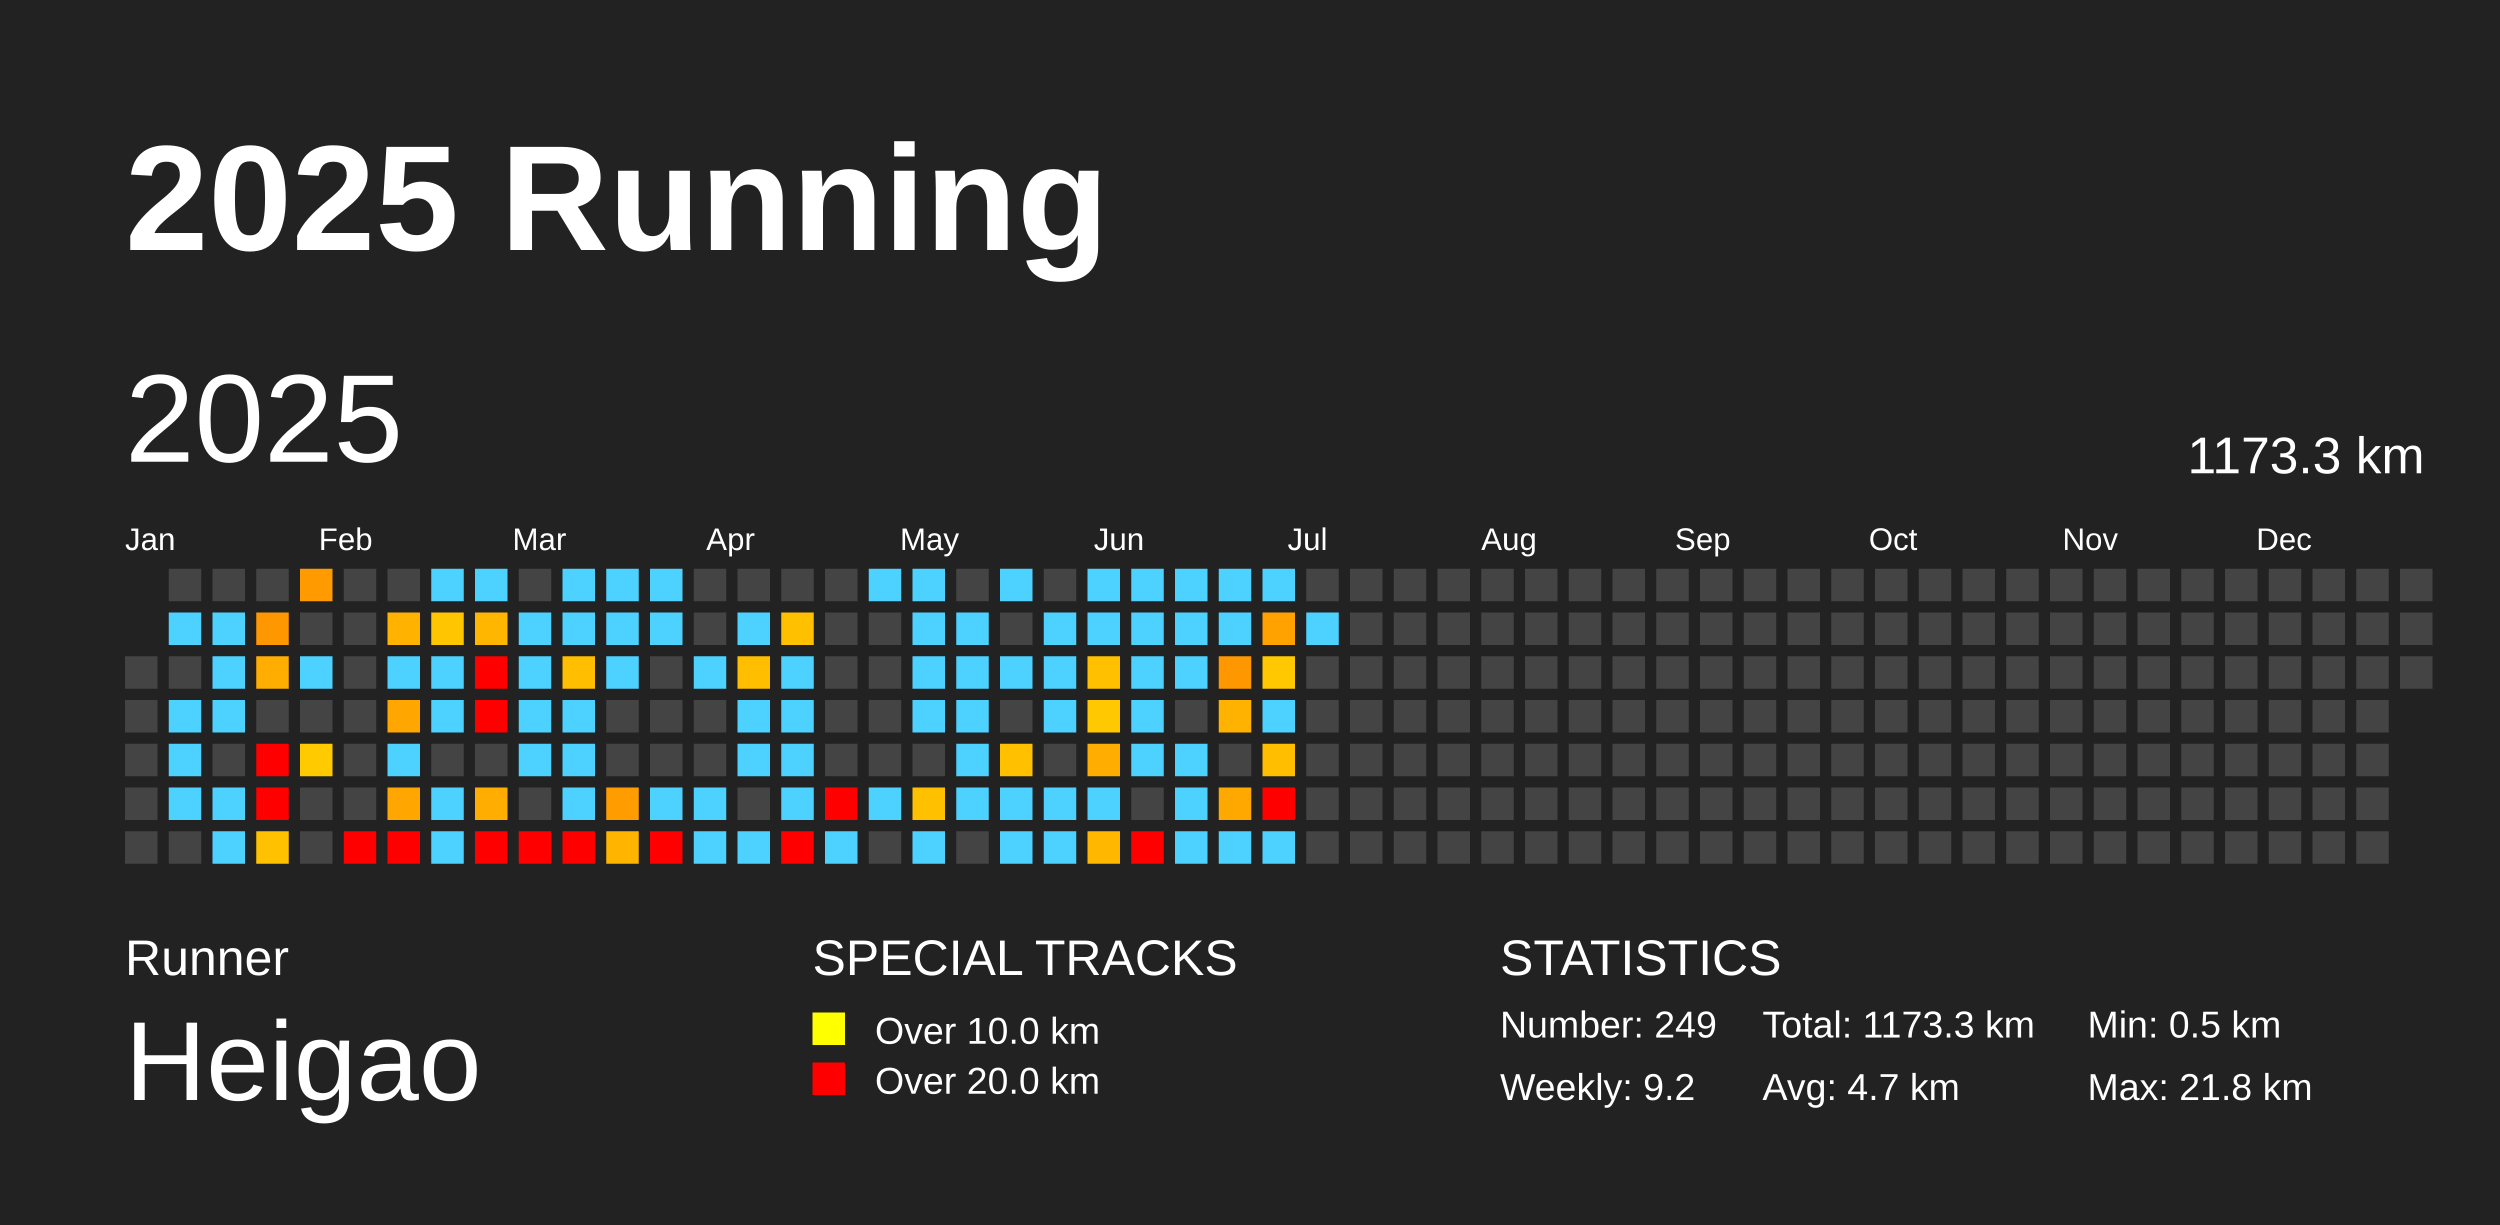
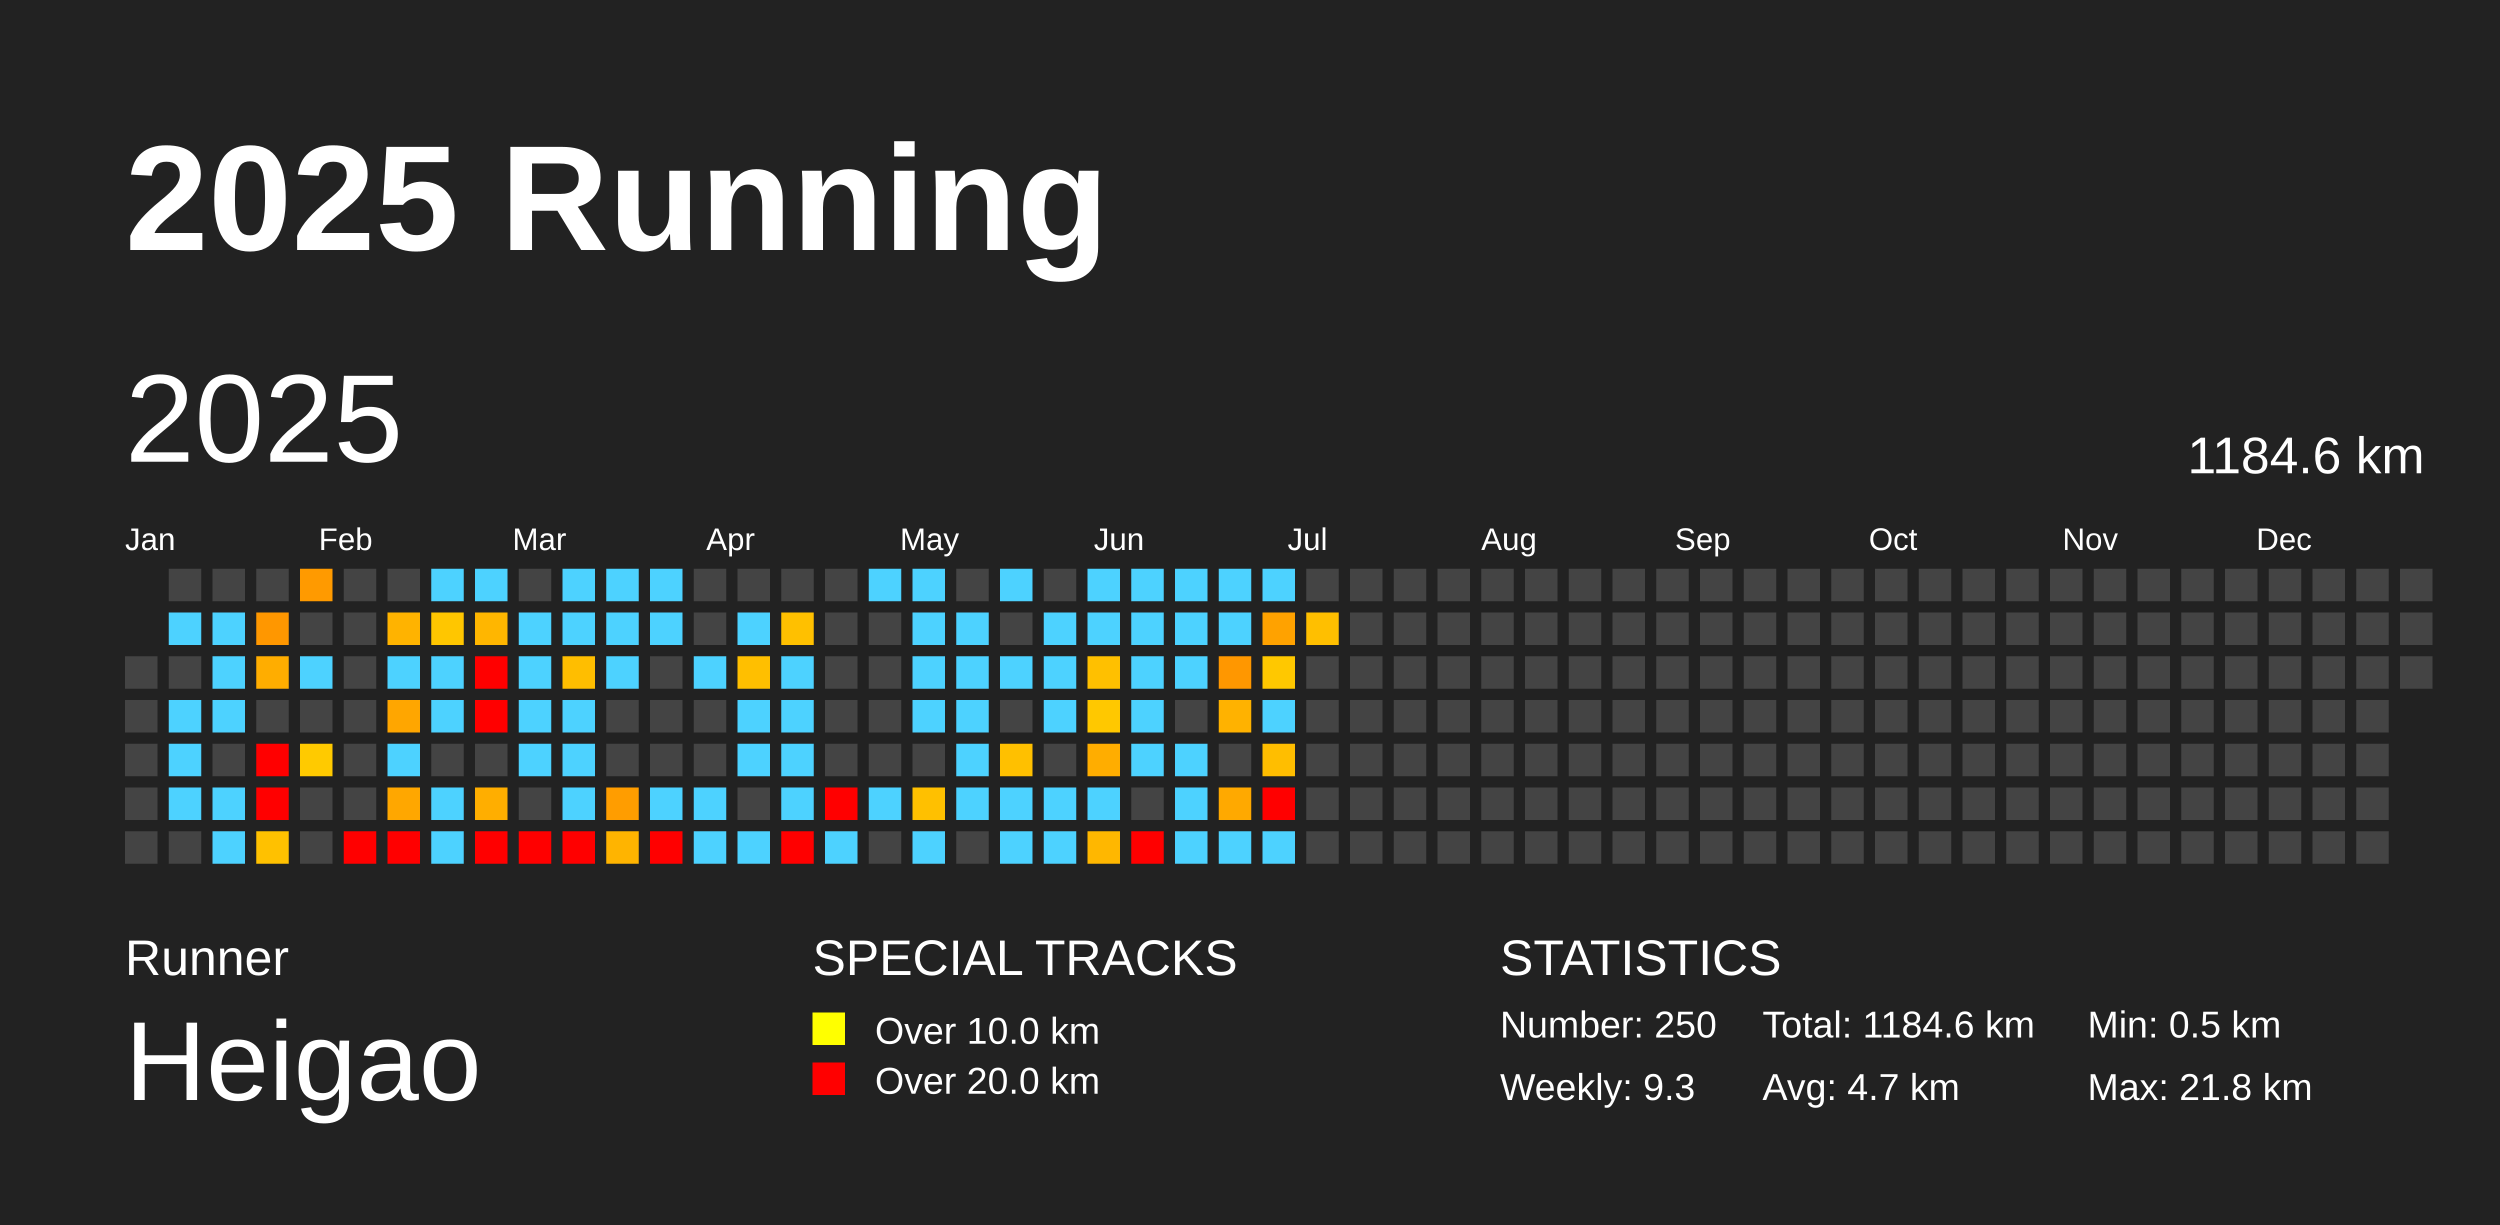
<svg xmlns="http://www.w3.org/2000/svg" baseProfile="full" height="98mm" version="1.1" viewBox="0,0,200,98" width="200mm">
  <defs />
  <rect fill="#222222" height="98" width="200" x="0" y="0" />
  <text fill="#FFFFFF" style="font-size:12px; font-family:Arial; font-weight:bold;" x="10" y="20">2025 Running</text>
  <text fill="#FFFFFF" style="font-size:4px; font-family:Arial" x="10" y="78">Runner</text>
  <text fill="#FFFFFF" style="font-size:9px; font-family:Arial" x="10" y="88">Heigao</text>
  <text fill="#FFFFFF" style="font-size:4px; font-family:Arial" x="65" y="78">SPECIAL TRACKS</text>
  <rect fill="yellow" height="2.6" width="2.6" x="65" y="81" />
  <text fill="#FFFFFF" style="font-size:3px; font-family:Arial" x="70" y="83.5">Over 10.0 km</text>
  <rect fill="red" height="2.6" width="2.6" x="65" y="85" />
  <text fill="#FFFFFF" style="font-size:3px; font-family:Arial" x="70" y="87.5">Over 20.0 km</text>
  <text fill="#FFFFFF" style="font-size:4px; font-family:Arial" x="120" y="78">STATISTICS</text>
-   <text fill="#FFFFFF" style="font-size:3px; font-family:Arial" x="120" y="83">Number: 249</text>
-   <text fill="#FFFFFF" style="font-size:3px; font-family:Arial" x="120" y="88">Weekly: 9.2</text>
-   <text fill="#FFFFFF" style="font-size:3px; font-family:Arial" x="141" y="83">Total: 1173.3 km</text>
+   <text fill="#FFFFFF" style="font-size:3px; font-family:Arial" x="120" y="83">Number: 250</text>
+   <text fill="#FFFFFF" style="font-size:3px; font-family:Arial" x="120" y="88">Weekly: 9.3</text>
+   <text fill="#FFFFFF" style="font-size:3px; font-family:Arial" x="141" y="83">Total: 1184.6 km</text>
  <text fill="#FFFFFF" style="font-size:3px; font-family:Arial" x="141" y="88">Avg: 4.7 km</text>
  <text fill="#FFFFFF" style="font-size:3px; font-family:Arial" x="167" y="83">Min: 0.5 km</text>
  <text fill="#FFFFFF" style="font-size:3px; font-family:Arial" x="167" y="88">Max: 21.8 km</text>
  <text dominant-baseline="hanging" fill="#FFFFFF" style="font-size:10.0px; font-family:Arial;" x="10" y="30">2025</text>
-   <text dominant-baseline="hanging" fill="#FFFFFF" style="font-size:4.125px; font-family:Arial;" x="175" y="35">1173.3 km</text>
+   <text dominant-baseline="hanging" fill="#FFFFFF" style="font-size:4.125px; font-family:Arial;" x="175" y="35">1184.6 km</text>
  <text fill="#FFFFFF" style="font-size:2.5px; font-family:Arial" x="10.0" y="44">Jan</text>
  <text fill="#FFFFFF" style="font-size:2.5px; font-family:Arial" x="25.5" y="44">Feb</text>
  <text fill="#FFFFFF" style="font-size:2.5px; font-family:Arial" x="41.0" y="44">Mar</text>
  <text fill="#FFFFFF" style="font-size:2.5px; font-family:Arial" x="56.5" y="44">Apr</text>
  <text fill="#FFFFFF" style="font-size:2.5px; font-family:Arial" x="72.0" y="44">May</text>
  <text fill="#FFFFFF" style="font-size:2.5px; font-family:Arial" x="87.5" y="44">Jun</text>
  <text fill="#FFFFFF" style="font-size:2.5px; font-family:Arial" x="103.0" y="44">Jul</text>
  <text fill="#FFFFFF" style="font-size:2.5px; font-family:Arial" x="118.5" y="44">Aug</text>
  <text fill="#FFFFFF" style="font-size:2.5px; font-family:Arial" x="134.0" y="44">Sep</text>
  <text fill="#FFFFFF" style="font-size:2.5px; font-family:Arial" x="149.5" y="44">Oct</text>
  <text fill="#FFFFFF" style="font-size:2.5px; font-family:Arial" x="165.0" y="44">Nov</text>
  <text fill="#FFFFFF" style="font-size:2.5px; font-family:Arial" x="180.5" y="44">Dec</text>
  <rect fill="#444444" height="2.6" width="2.6" x="10.0" y="52.5" />
  <rect fill="#444444" height="2.6" width="2.6" x="10.0" y="56.0" />
  <rect fill="#444444" height="2.6" width="2.6" x="10.0" y="59.5" />
  <rect fill="#444444" height="2.6" width="2.6" x="10.0" y="63.0" />
  <rect fill="#444444" height="2.6" width="2.6" x="10.0" y="66.5" />
  <rect fill="#444444" height="2.6" width="2.6" x="13.5" y="45.5" />
  <rect fill="#4dd2ff" height="2.6" width="2.6" x="13.5" y="49.0" />
  <rect fill="#444444" height="2.6" width="2.6" x="13.5" y="52.5" />
  <rect fill="#4dd2ff" height="2.6" width="2.6" x="13.5" y="56.0" />
  <rect fill="#4dd2ff" height="2.6" width="2.6" x="13.5" y="59.5" />
  <rect fill="#4dd2ff" height="2.6" width="2.6" x="13.5" y="63.0" />
  <rect fill="#444444" height="2.6" width="2.6" x="13.5" y="66.5" />
  <rect fill="#444444" height="2.6" width="2.6" x="17.0" y="45.5" />
  <rect fill="#4dd2ff" height="2.6" width="2.6" x="17.0" y="49.0" />
  <rect fill="#4dd2ff" height="2.6" width="2.6" x="17.0" y="52.5" />
  <rect fill="#4dd2ff" height="2.6" width="2.6" x="17.0" y="56.0" />
  <rect fill="#444444" height="2.6" width="2.6" x="17.0" y="59.5" />
  <rect fill="#4dd2ff" height="2.6" width="2.6" x="17.0" y="63.0" />
  <rect fill="#4dd2ff" height="2.6" width="2.6" x="17.0" y="66.5" />
  <rect fill="#444444" height="2.6" width="2.6" x="20.5" y="45.5" />
  <rect fill="#ff9700" height="2.6" width="2.6" x="20.5" y="49.0" />
  <rect fill="#ffad00" height="2.6" width="2.6" x="20.5" y="52.5" />
  <rect fill="#444444" height="2.6" width="2.6" x="20.5" y="56.0" />
  <rect fill="red" height="2.6" width="2.6" x="20.5" y="59.5" />
  <rect fill="red" height="2.6" width="2.6" x="20.5" y="63.0" />
  <rect fill="#ffc100" height="2.6" width="2.6" x="20.5" y="66.5" />
  <rect fill="#ff9a00" height="2.6" width="2.6" x="24.0" y="45.5" />
  <rect fill="#444444" height="2.6" width="2.6" x="24.0" y="49.0" />
  <rect fill="#4dd2ff" height="2.6" width="2.6" x="24.0" y="52.5" />
  <rect fill="#444444" height="2.6" width="2.6" x="24.0" y="56.0" />
  <rect fill="#ffca00" height="2.6" width="2.6" x="24.0" y="59.5" />
  <rect fill="#444444" height="2.6" width="2.6" x="24.0" y="63.0" />
  <rect fill="#444444" height="2.6" width="2.6" x="24.0" y="66.5" />
  <rect fill="#444444" height="2.6" width="2.6" x="27.5" y="45.5" />
  <rect fill="#444444" height="2.6" width="2.6" x="27.5" y="49.0" />
  <rect fill="#444444" height="2.6" width="2.6" x="27.5" y="52.5" />
  <rect fill="#444444" height="2.6" width="2.6" x="27.5" y="56.0" />
  <rect fill="#444444" height="2.6" width="2.6" x="27.5" y="59.5" />
  <rect fill="#444444" height="2.6" width="2.6" x="27.5" y="63.0" />
  <rect fill="red" height="2.6" width="2.6" x="27.5" y="66.5" />
  <rect fill="#444444" height="2.6" width="2.6" x="31.0" y="45.5" />
  <rect fill="#ffb300" height="2.6" width="2.6" x="31.0" y="49.0" />
  <rect fill="#4dd2ff" height="2.6" width="2.6" x="31.0" y="52.5" />
  <rect fill="#ffa600" height="2.6" width="2.6" x="31.0" y="56.0" />
  <rect fill="#4dd2ff" height="2.6" width="2.6" x="31.0" y="59.5" />
  <rect fill="#ffa700" height="2.6" width="2.6" x="31.0" y="63.0" />
  <rect fill="red" height="2.6" width="2.6" x="31.0" y="66.5" />
  <rect fill="#4dd2ff" height="2.6" width="2.6" x="34.5" y="45.5" />
  <rect fill="#ffc600" height="2.6" width="2.6" x="34.5" y="49.0" />
  <rect fill="#4dd2ff" height="2.6" width="2.6" x="34.5" y="52.5" />
  <rect fill="#4dd2ff" height="2.6" width="2.6" x="34.5" y="56.0" />
  <rect fill="#444444" height="2.6" width="2.6" x="34.5" y="59.5" />
  <rect fill="#4dd2ff" height="2.6" width="2.6" x="34.5" y="63.0" />
  <rect fill="#4dd2ff" height="2.6" width="2.6" x="34.5" y="66.5" />
  <rect fill="#4dd2ff" height="2.6" width="2.6" x="38.0" y="45.5" />
  <rect fill="#ffb600" height="2.6" width="2.6" x="38.0" y="49.0" />
  <rect fill="red" height="2.6" width="2.6" x="38.0" y="52.5" />
  <rect fill="red" height="2.6" width="2.6" x="38.0" y="56.0" />
  <rect fill="#444444" height="2.6" width="2.6" x="38.0" y="59.5" />
  <rect fill="#ffae00" height="2.6" width="2.6" x="38.0" y="63.0" />
  <rect fill="red" height="2.6" width="2.6" x="38.0" y="66.5" />
  <rect fill="#444444" height="2.6" width="2.6" x="41.5" y="45.5" />
  <rect fill="#4dd2ff" height="2.6" width="2.6" x="41.5" y="49.0" />
  <rect fill="#4dd2ff" height="2.6" width="2.6" x="41.5" y="52.5" />
  <rect fill="#4dd2ff" height="2.6" width="2.6" x="41.5" y="56.0" />
  <rect fill="#4dd2ff" height="2.6" width="2.6" x="41.5" y="59.5" />
  <rect fill="#444444" height="2.6" width="2.6" x="41.5" y="63.0" />
  <rect fill="red" height="2.6" width="2.6" x="41.5" y="66.5" />
  <rect fill="#4dd2ff" height="2.6" width="2.6" x="45.0" y="45.5" />
  <rect fill="#4dd2ff" height="2.6" width="2.6" x="45.0" y="49.0" />
  <rect fill="#ffbe00" height="2.6" width="2.6" x="45.0" y="52.5" />
  <rect fill="#4dd2ff" height="2.6" width="2.6" x="45.0" y="56.0" />
  <rect fill="#4dd2ff" height="2.6" width="2.6" x="45.0" y="59.5" />
  <rect fill="#4dd2ff" height="2.6" width="2.6" x="45.0" y="63.0" />
  <rect fill="red" height="2.6" width="2.6" x="45.0" y="66.5" />
  <rect fill="#4dd2ff" height="2.6" width="2.6" x="48.5" y="45.5" />
  <rect fill="#4dd2ff" height="2.6" width="2.6" x="48.5" y="49.0" />
  <rect fill="#4dd2ff" height="2.6" width="2.6" x="48.5" y="52.5" />
  <rect fill="#444444" height="2.6" width="2.6" x="48.5" y="56.0" />
  <rect fill="#444444" height="2.6" width="2.6" x="48.5" y="59.5" />
  <rect fill="#ff9d00" height="2.6" width="2.6" x="48.5" y="63.0" />
  <rect fill="#ffb400" height="2.6" width="2.6" x="48.5" y="66.5" />
  <rect fill="#4dd2ff" height="2.6" width="2.6" x="52.0" y="45.5" />
  <rect fill="#4dd2ff" height="2.6" width="2.6" x="52.0" y="49.0" />
  <rect fill="#444444" height="2.6" width="2.6" x="52.0" y="52.5" />
  <rect fill="#444444" height="2.6" width="2.6" x="52.0" y="56.0" />
  <rect fill="#444444" height="2.6" width="2.6" x="52.0" y="59.5" />
  <rect fill="#4dd2ff" height="2.6" width="2.6" x="52.0" y="63.0" />
  <rect fill="red" height="2.6" width="2.6" x="52.0" y="66.5" />
  <rect fill="#444444" height="2.6" width="2.6" x="55.5" y="45.5" />
  <rect fill="#444444" height="2.6" width="2.6" x="55.5" y="49.0" />
  <rect fill="#4dd2ff" height="2.6" width="2.6" x="55.5" y="52.5" />
  <rect fill="#444444" height="2.6" width="2.6" x="55.5" y="56.0" />
  <rect fill="#444444" height="2.6" width="2.6" x="55.5" y="59.5" />
  <rect fill="#4dd2ff" height="2.6" width="2.6" x="55.5" y="63.0" />
  <rect fill="#4dd2ff" height="2.6" width="2.6" x="55.5" y="66.5" />
  <rect fill="#444444" height="2.6" width="2.6" x="59.0" y="45.5" />
  <rect fill="#4dd2ff" height="2.6" width="2.6" x="59.0" y="49.0" />
  <rect fill="#ffbf00" height="2.6" width="2.6" x="59.0" y="52.5" />
  <rect fill="#4dd2ff" height="2.6" width="2.6" x="59.0" y="56.0" />
  <rect fill="#4dd2ff" height="2.6" width="2.6" x="59.0" y="59.5" />
  <rect fill="#444444" height="2.6" width="2.6" x="59.0" y="63.0" />
  <rect fill="#4dd2ff" height="2.6" width="2.6" x="59.0" y="66.5" />
  <rect fill="#444444" height="2.6" width="2.6" x="62.5" y="45.5" />
  <rect fill="#ffc000" height="2.6" width="2.6" x="62.5" y="49.0" />
  <rect fill="#4dd2ff" height="2.6" width="2.6" x="62.5" y="52.5" />
  <rect fill="#4dd2ff" height="2.6" width="2.6" x="62.5" y="56.0" />
  <rect fill="#4dd2ff" height="2.6" width="2.6" x="62.5" y="59.5" />
  <rect fill="#4dd2ff" height="2.6" width="2.6" x="62.5" y="63.0" />
  <rect fill="red" height="2.6" width="2.6" x="62.5" y="66.5" />
  <rect fill="#444444" height="2.6" width="2.6" x="66.0" y="45.5" />
  <rect fill="#444444" height="2.6" width="2.6" x="66.0" y="49.0" />
  <rect fill="#444444" height="2.6" width="2.6" x="66.0" y="52.5" />
  <rect fill="#444444" height="2.6" width="2.6" x="66.0" y="56.0" />
  <rect fill="#444444" height="2.6" width="2.6" x="66.0" y="59.5" />
  <rect fill="red" height="2.6" width="2.6" x="66.0" y="63.0" />
  <rect fill="#4dd2ff" height="2.6" width="2.6" x="66.0" y="66.5" />
  <rect fill="#4dd2ff" height="2.6" width="2.6" x="69.5" y="45.5" />
  <rect fill="#444444" height="2.6" width="2.6" x="69.5" y="49.0" />
  <rect fill="#444444" height="2.6" width="2.6" x="69.5" y="52.5" />
  <rect fill="#444444" height="2.6" width="2.6" x="69.5" y="56.0" />
  <rect fill="#444444" height="2.6" width="2.6" x="69.5" y="59.5" />
  <rect fill="#4dd2ff" height="2.6" width="2.6" x="69.5" y="63.0" />
  <rect fill="#444444" height="2.6" width="2.6" x="69.5" y="66.5" />
  <rect fill="#4dd2ff" height="2.6" width="2.6" x="73.0" y="45.5" />
  <rect fill="#4dd2ff" height="2.6" width="2.6" x="73.0" y="49.0" />
  <rect fill="#4dd2ff" height="2.6" width="2.6" x="73.0" y="52.5" />
  <rect fill="#4dd2ff" height="2.6" width="2.6" x="73.0" y="56.0" />
  <rect fill="#444444" height="2.6" width="2.6" x="73.0" y="59.5" />
  <rect fill="#ffc000" height="2.6" width="2.6" x="73.0" y="63.0" />
  <rect fill="#4dd2ff" height="2.6" width="2.6" x="73.0" y="66.5" />
  <rect fill="#444444" height="2.6" width="2.6" x="76.5" y="45.5" />
  <rect fill="#4dd2ff" height="2.6" width="2.6" x="76.5" y="49.0" />
  <rect fill="#4dd2ff" height="2.6" width="2.6" x="76.5" y="52.5" />
  <rect fill="#4dd2ff" height="2.6" width="2.6" x="76.5" y="56.0" />
  <rect fill="#4dd2ff" height="2.6" width="2.6" x="76.5" y="59.5" />
  <rect fill="#4dd2ff" height="2.6" width="2.6" x="76.5" y="63.0" />
  <rect fill="#444444" height="2.6" width="2.6" x="76.5" y="66.5" />
  <rect fill="#4dd2ff" height="2.6" width="2.6" x="80.0" y="45.5" />
  <rect fill="#444444" height="2.6" width="2.6" x="80.0" y="49.0" />
  <rect fill="#4dd2ff" height="2.6" width="2.6" x="80.0" y="52.5" />
  <rect fill="#444444" height="2.6" width="2.6" x="80.0" y="56.0" />
  <rect fill="#ffc000" height="2.6" width="2.6" x="80.0" y="59.5" />
  <rect fill="#4dd2ff" height="2.6" width="2.6" x="80.0" y="63.0" />
  <rect fill="#4dd2ff" height="2.6" width="2.6" x="80.0" y="66.5" />
  <rect fill="#444444" height="2.6" width="2.6" x="83.5" y="45.5" />
  <rect fill="#4dd2ff" height="2.6" width="2.6" x="83.5" y="49.0" />
  <rect fill="#4dd2ff" height="2.6" width="2.6" x="83.5" y="52.5" />
  <rect fill="#4dd2ff" height="2.6" width="2.6" x="83.5" y="56.0" />
  <rect fill="#444444" height="2.6" width="2.6" x="83.5" y="59.5" />
  <rect fill="#4dd2ff" height="2.6" width="2.6" x="83.5" y="63.0" />
  <rect fill="#4dd2ff" height="2.6" width="2.6" x="83.5" y="66.5" />
  <rect fill="#4dd2ff" height="2.6" width="2.6" x="87.0" y="45.5" />
  <rect fill="#4dd2ff" height="2.6" width="2.6" x="87.0" y="49.0" />
  <rect fill="#ffc000" height="2.6" width="2.6" x="87.0" y="52.5" />
  <rect fill="#ffc800" height="2.6" width="2.6" x="87.0" y="56.0" />
  <rect fill="#ffad00" height="2.6" width="2.6" x="87.0" y="59.5" />
  <rect fill="#4dd2ff" height="2.6" width="2.6" x="87.0" y="63.0" />
  <rect fill="#ffb700" height="2.6" width="2.6" x="87.0" y="66.5" />
  <rect fill="#4dd2ff" height="2.6" width="2.6" x="90.5" y="45.5" />
  <rect fill="#4dd2ff" height="2.6" width="2.6" x="90.5" y="49.0" />
  <rect fill="#4dd2ff" height="2.6" width="2.6" x="90.5" y="52.5" />
  <rect fill="#4dd2ff" height="2.6" width="2.6" x="90.5" y="56.0" />
  <rect fill="#4dd2ff" height="2.6" width="2.6" x="90.5" y="59.5" />
  <rect fill="#444444" height="2.6" width="2.6" x="90.5" y="63.0" />
  <rect fill="red" height="2.6" width="2.6" x="90.5" y="66.5" />
  <rect fill="#4dd2ff" height="2.6" width="2.6" x="94.0" y="45.5" />
  <rect fill="#4dd2ff" height="2.6" width="2.6" x="94.0" y="49.0" />
  <rect fill="#4dd2ff" height="2.6" width="2.6" x="94.0" y="52.5" />
  <rect fill="#444444" height="2.6" width="2.6" x="94.0" y="56.0" />
  <rect fill="#4dd2ff" height="2.6" width="2.6" x="94.0" y="59.5" />
  <rect fill="#4dd2ff" height="2.6" width="2.6" x="94.0" y="63.0" />
  <rect fill="#4dd2ff" height="2.6" width="2.6" x="94.0" y="66.5" />
  <rect fill="#4dd2ff" height="2.6" width="2.6" x="97.5" y="45.5" />
  <rect fill="#4dd2ff" height="2.6" width="2.6" x="97.5" y="49.0" />
  <rect fill="#ff9700" height="2.6" width="2.6" x="97.5" y="52.5" />
  <rect fill="#ffb200" height="2.6" width="2.6" x="97.5" y="56.0" />
  <rect fill="#444444" height="2.6" width="2.6" x="97.5" y="59.5" />
  <rect fill="#ffa900" height="2.6" width="2.6" x="97.5" y="63.0" />
  <rect fill="#4dd2ff" height="2.6" width="2.6" x="97.5" y="66.5" />
  <rect fill="#4dd2ff" height="2.6" width="2.6" x="101.0" y="45.5" />
  <rect fill="#ffa200" height="2.6" width="2.6" x="101.0" y="49.0" />
  <rect fill="#ffc800" height="2.6" width="2.6" x="101.0" y="52.5" />
  <rect fill="#4dd2ff" height="2.6" width="2.6" x="101.0" y="56.0" />
  <rect fill="#ffbe00" height="2.6" width="2.6" x="101.0" y="59.5" />
  <rect fill="red" height="2.6" width="2.6" x="101.0" y="63.0" />
  <rect fill="#4dd2ff" height="2.6" width="2.6" x="101.0" y="66.5" />
  <rect fill="#444444" height="2.6" width="2.6" x="104.5" y="45.5" />
-   <rect fill="#4dd2ff" height="2.6" width="2.6" x="104.5" y="49.0" />
+   <rect fill="#ffbf00" height="2.6" width="2.6" x="104.5" y="49.0" />
  <rect fill="#444444" height="2.6" width="2.6" x="104.5" y="52.5" />
  <rect fill="#444444" height="2.6" width="2.6" x="104.5" y="56.0" />
  <rect fill="#444444" height="2.6" width="2.6" x="104.5" y="59.5" />
  <rect fill="#444444" height="2.6" width="2.6" x="104.5" y="63.0" />
  <rect fill="#444444" height="2.6" width="2.6" x="104.5" y="66.5" />
  <rect fill="#444444" height="2.6" width="2.6" x="108.0" y="45.5" />
  <rect fill="#444444" height="2.6" width="2.6" x="108.0" y="49.0" />
  <rect fill="#444444" height="2.6" width="2.6" x="108.0" y="52.5" />
  <rect fill="#444444" height="2.6" width="2.6" x="108.0" y="56.0" />
  <rect fill="#444444" height="2.6" width="2.6" x="108.0" y="59.5" />
  <rect fill="#444444" height="2.6" width="2.6" x="108.0" y="63.0" />
  <rect fill="#444444" height="2.6" width="2.6" x="108.0" y="66.5" />
  <rect fill="#444444" height="2.6" width="2.6" x="111.5" y="45.5" />
  <rect fill="#444444" height="2.6" width="2.6" x="111.5" y="49.0" />
  <rect fill="#444444" height="2.6" width="2.6" x="111.5" y="52.5" />
  <rect fill="#444444" height="2.6" width="2.6" x="111.5" y="56.0" />
  <rect fill="#444444" height="2.6" width="2.6" x="111.5" y="59.5" />
  <rect fill="#444444" height="2.6" width="2.6" x="111.5" y="63.0" />
  <rect fill="#444444" height="2.6" width="2.6" x="111.5" y="66.5" />
  <rect fill="#444444" height="2.6" width="2.6" x="115.0" y="45.5" />
  <rect fill="#444444" height="2.6" width="2.6" x="115.0" y="49.0" />
  <rect fill="#444444" height="2.6" width="2.6" x="115.0" y="52.5" />
  <rect fill="#444444" height="2.6" width="2.6" x="115.0" y="56.0" />
  <rect fill="#444444" height="2.6" width="2.6" x="115.0" y="59.5" />
  <rect fill="#444444" height="2.6" width="2.6" x="115.0" y="63.0" />
  <rect fill="#444444" height="2.6" width="2.6" x="115.0" y="66.5" />
  <rect fill="#444444" height="2.6" width="2.6" x="118.5" y="45.5" />
  <rect fill="#444444" height="2.6" width="2.6" x="118.5" y="49.0" />
  <rect fill="#444444" height="2.6" width="2.6" x="118.5" y="52.5" />
  <rect fill="#444444" height="2.6" width="2.6" x="118.5" y="56.0" />
  <rect fill="#444444" height="2.6" width="2.6" x="118.5" y="59.5" />
  <rect fill="#444444" height="2.6" width="2.6" x="118.5" y="63.0" />
  <rect fill="#444444" height="2.6" width="2.6" x="118.5" y="66.5" />
  <rect fill="#444444" height="2.6" width="2.6" x="122.0" y="45.5" />
  <rect fill="#444444" height="2.6" width="2.6" x="122.0" y="49.0" />
  <rect fill="#444444" height="2.6" width="2.6" x="122.0" y="52.5" />
  <rect fill="#444444" height="2.6" width="2.6" x="122.0" y="56.0" />
  <rect fill="#444444" height="2.6" width="2.6" x="122.0" y="59.5" />
  <rect fill="#444444" height="2.6" width="2.6" x="122.0" y="63.0" />
  <rect fill="#444444" height="2.6" width="2.6" x="122.0" y="66.5" />
  <rect fill="#444444" height="2.6" width="2.6" x="125.5" y="45.5" />
  <rect fill="#444444" height="2.6" width="2.6" x="125.5" y="49.0" />
  <rect fill="#444444" height="2.6" width="2.6" x="125.5" y="52.5" />
  <rect fill="#444444" height="2.6" width="2.6" x="125.5" y="56.0" />
  <rect fill="#444444" height="2.6" width="2.6" x="125.5" y="59.5" />
  <rect fill="#444444" height="2.6" width="2.6" x="125.5" y="63.0" />
  <rect fill="#444444" height="2.6" width="2.6" x="125.5" y="66.5" />
  <rect fill="#444444" height="2.6" width="2.6" x="129.0" y="45.5" />
  <rect fill="#444444" height="2.6" width="2.6" x="129.0" y="49.0" />
  <rect fill="#444444" height="2.6" width="2.6" x="129.0" y="52.5" />
  <rect fill="#444444" height="2.6" width="2.6" x="129.0" y="56.0" />
  <rect fill="#444444" height="2.6" width="2.6" x="129.0" y="59.5" />
  <rect fill="#444444" height="2.6" width="2.6" x="129.0" y="63.0" />
  <rect fill="#444444" height="2.6" width="2.6" x="129.0" y="66.5" />
  <rect fill="#444444" height="2.6" width="2.6" x="132.5" y="45.5" />
  <rect fill="#444444" height="2.6" width="2.6" x="132.5" y="49.0" />
  <rect fill="#444444" height="2.6" width="2.6" x="132.5" y="52.5" />
  <rect fill="#444444" height="2.6" width="2.6" x="132.5" y="56.0" />
  <rect fill="#444444" height="2.6" width="2.6" x="132.5" y="59.5" />
  <rect fill="#444444" height="2.6" width="2.6" x="132.5" y="63.0" />
  <rect fill="#444444" height="2.6" width="2.6" x="132.5" y="66.5" />
  <rect fill="#444444" height="2.6" width="2.6" x="136.0" y="45.5" />
  <rect fill="#444444" height="2.6" width="2.6" x="136.0" y="49.0" />
  <rect fill="#444444" height="2.6" width="2.6" x="136.0" y="52.5" />
  <rect fill="#444444" height="2.6" width="2.6" x="136.0" y="56.0" />
  <rect fill="#444444" height="2.6" width="2.6" x="136.0" y="59.5" />
  <rect fill="#444444" height="2.6" width="2.6" x="136.0" y="63.0" />
  <rect fill="#444444" height="2.6" width="2.6" x="136.0" y="66.5" />
  <rect fill="#444444" height="2.6" width="2.6" x="139.5" y="45.5" />
  <rect fill="#444444" height="2.6" width="2.6" x="139.5" y="49.0" />
  <rect fill="#444444" height="2.6" width="2.6" x="139.5" y="52.5" />
  <rect fill="#444444" height="2.6" width="2.6" x="139.5" y="56.0" />
  <rect fill="#444444" height="2.6" width="2.6" x="139.5" y="59.5" />
  <rect fill="#444444" height="2.6" width="2.6" x="139.5" y="63.0" />
  <rect fill="#444444" height="2.6" width="2.6" x="139.5" y="66.5" />
  <rect fill="#444444" height="2.6" width="2.6" x="143.0" y="45.5" />
  <rect fill="#444444" height="2.6" width="2.6" x="143.0" y="49.0" />
  <rect fill="#444444" height="2.6" width="2.6" x="143.0" y="52.5" />
  <rect fill="#444444" height="2.6" width="2.6" x="143.0" y="56.0" />
  <rect fill="#444444" height="2.6" width="2.6" x="143.0" y="59.5" />
  <rect fill="#444444" height="2.6" width="2.6" x="143.0" y="63.0" />
  <rect fill="#444444" height="2.6" width="2.6" x="143.0" y="66.5" />
  <rect fill="#444444" height="2.6" width="2.6" x="146.5" y="45.5" />
  <rect fill="#444444" height="2.6" width="2.6" x="146.5" y="49.0" />
  <rect fill="#444444" height="2.6" width="2.6" x="146.5" y="52.5" />
  <rect fill="#444444" height="2.6" width="2.6" x="146.5" y="56.0" />
  <rect fill="#444444" height="2.6" width="2.6" x="146.5" y="59.5" />
  <rect fill="#444444" height="2.6" width="2.6" x="146.5" y="63.0" />
  <rect fill="#444444" height="2.6" width="2.6" x="146.5" y="66.5" />
  <rect fill="#444444" height="2.6" width="2.6" x="150.0" y="45.5" />
  <rect fill="#444444" height="2.6" width="2.6" x="150.0" y="49.0" />
  <rect fill="#444444" height="2.6" width="2.6" x="150.0" y="52.5" />
  <rect fill="#444444" height="2.6" width="2.6" x="150.0" y="56.0" />
  <rect fill="#444444" height="2.6" width="2.6" x="150.0" y="59.5" />
  <rect fill="#444444" height="2.6" width="2.6" x="150.0" y="63.0" />
  <rect fill="#444444" height="2.6" width="2.6" x="150.0" y="66.5" />
  <rect fill="#444444" height="2.6" width="2.6" x="153.5" y="45.5" />
  <rect fill="#444444" height="2.6" width="2.6" x="153.5" y="49.0" />
  <rect fill="#444444" height="2.6" width="2.6" x="153.5" y="52.5" />
  <rect fill="#444444" height="2.6" width="2.6" x="153.5" y="56.0" />
  <rect fill="#444444" height="2.6" width="2.6" x="153.5" y="59.5" />
  <rect fill="#444444" height="2.6" width="2.6" x="153.5" y="63.0" />
  <rect fill="#444444" height="2.6" width="2.6" x="153.5" y="66.5" />
  <rect fill="#444444" height="2.6" width="2.6" x="157.0" y="45.5" />
  <rect fill="#444444" height="2.6" width="2.6" x="157.0" y="49.0" />
  <rect fill="#444444" height="2.6" width="2.6" x="157.0" y="52.5" />
  <rect fill="#444444" height="2.6" width="2.6" x="157.0" y="56.0" />
  <rect fill="#444444" height="2.6" width="2.6" x="157.0" y="59.5" />
  <rect fill="#444444" height="2.6" width="2.6" x="157.0" y="63.0" />
  <rect fill="#444444" height="2.6" width="2.6" x="157.0" y="66.5" />
  <rect fill="#444444" height="2.6" width="2.6" x="160.5" y="45.5" />
  <rect fill="#444444" height="2.6" width="2.6" x="160.5" y="49.0" />
  <rect fill="#444444" height="2.6" width="2.6" x="160.5" y="52.5" />
  <rect fill="#444444" height="2.6" width="2.6" x="160.5" y="56.0" />
  <rect fill="#444444" height="2.6" width="2.6" x="160.5" y="59.5" />
  <rect fill="#444444" height="2.6" width="2.6" x="160.5" y="63.0" />
  <rect fill="#444444" height="2.6" width="2.6" x="160.5" y="66.5" />
  <rect fill="#444444" height="2.6" width="2.6" x="164.0" y="45.5" />
  <rect fill="#444444" height="2.6" width="2.6" x="164.0" y="49.0" />
  <rect fill="#444444" height="2.6" width="2.6" x="164.0" y="52.5" />
  <rect fill="#444444" height="2.6" width="2.6" x="164.0" y="56.0" />
  <rect fill="#444444" height="2.6" width="2.6" x="164.0" y="59.5" />
  <rect fill="#444444" height="2.6" width="2.6" x="164.0" y="63.0" />
  <rect fill="#444444" height="2.6" width="2.6" x="164.0" y="66.5" />
  <rect fill="#444444" height="2.6" width="2.6" x="167.5" y="45.5" />
  <rect fill="#444444" height="2.6" width="2.6" x="167.5" y="49.0" />
  <rect fill="#444444" height="2.6" width="2.6" x="167.5" y="52.5" />
  <rect fill="#444444" height="2.6" width="2.6" x="167.5" y="56.0" />
  <rect fill="#444444" height="2.6" width="2.6" x="167.5" y="59.5" />
  <rect fill="#444444" height="2.6" width="2.6" x="167.5" y="63.0" />
  <rect fill="#444444" height="2.6" width="2.6" x="167.5" y="66.5" />
  <rect fill="#444444" height="2.6" width="2.6" x="171.0" y="45.5" />
  <rect fill="#444444" height="2.6" width="2.6" x="171.0" y="49.0" />
  <rect fill="#444444" height="2.6" width="2.6" x="171.0" y="52.5" />
  <rect fill="#444444" height="2.6" width="2.6" x="171.0" y="56.0" />
  <rect fill="#444444" height="2.6" width="2.6" x="171.0" y="59.5" />
  <rect fill="#444444" height="2.6" width="2.6" x="171.0" y="63.0" />
  <rect fill="#444444" height="2.6" width="2.6" x="171.0" y="66.5" />
  <rect fill="#444444" height="2.6" width="2.6" x="174.5" y="45.5" />
  <rect fill="#444444" height="2.6" width="2.6" x="174.5" y="49.0" />
  <rect fill="#444444" height="2.6" width="2.6" x="174.5" y="52.5" />
  <rect fill="#444444" height="2.6" width="2.6" x="174.5" y="56.0" />
  <rect fill="#444444" height="2.6" width="2.6" x="174.5" y="59.5" />
  <rect fill="#444444" height="2.6" width="2.6" x="174.5" y="63.0" />
  <rect fill="#444444" height="2.6" width="2.6" x="174.5" y="66.5" />
  <rect fill="#444444" height="2.6" width="2.6" x="178.0" y="45.5" />
  <rect fill="#444444" height="2.6" width="2.6" x="178.0" y="49.0" />
  <rect fill="#444444" height="2.6" width="2.6" x="178.0" y="52.5" />
  <rect fill="#444444" height="2.6" width="2.6" x="178.0" y="56.0" />
  <rect fill="#444444" height="2.6" width="2.6" x="178.0" y="59.5" />
  <rect fill="#444444" height="2.6" width="2.6" x="178.0" y="63.0" />
  <rect fill="#444444" height="2.6" width="2.6" x="178.0" y="66.5" />
  <rect fill="#444444" height="2.6" width="2.6" x="181.5" y="45.5" />
  <rect fill="#444444" height="2.6" width="2.6" x="181.5" y="49.0" />
  <rect fill="#444444" height="2.6" width="2.6" x="181.5" y="52.5" />
  <rect fill="#444444" height="2.6" width="2.6" x="181.5" y="56.0" />
  <rect fill="#444444" height="2.6" width="2.6" x="181.5" y="59.5" />
  <rect fill="#444444" height="2.6" width="2.6" x="181.5" y="63.0" />
  <rect fill="#444444" height="2.6" width="2.6" x="181.5" y="66.5" />
  <rect fill="#444444" height="2.6" width="2.6" x="185.0" y="45.5" />
  <rect fill="#444444" height="2.6" width="2.6" x="185.0" y="49.0" />
  <rect fill="#444444" height="2.6" width="2.6" x="185.0" y="52.5" />
  <rect fill="#444444" height="2.6" width="2.6" x="185.0" y="56.0" />
  <rect fill="#444444" height="2.6" width="2.6" x="185.0" y="59.5" />
  <rect fill="#444444" height="2.6" width="2.6" x="185.0" y="63.0" />
  <rect fill="#444444" height="2.6" width="2.6" x="185.0" y="66.5" />
  <rect fill="#444444" height="2.6" width="2.6" x="188.5" y="45.5" />
  <rect fill="#444444" height="2.6" width="2.6" x="188.5" y="49.0" />
  <rect fill="#444444" height="2.6" width="2.6" x="188.5" y="52.5" />
  <rect fill="#444444" height="2.6" width="2.6" x="188.5" y="56.0" />
  <rect fill="#444444" height="2.6" width="2.6" x="188.5" y="59.5" />
  <rect fill="#444444" height="2.6" width="2.6" x="188.5" y="63.0" />
  <rect fill="#444444" height="2.6" width="2.6" x="188.5" y="66.5" />
  <rect fill="#444444" height="2.6" width="2.6" x="192.0" y="45.5" />
  <rect fill="#444444" height="2.6" width="2.6" x="192.0" y="49.0" />
  <rect fill="#444444" height="2.6" width="2.6" x="192.0" y="52.5" />
</svg>
